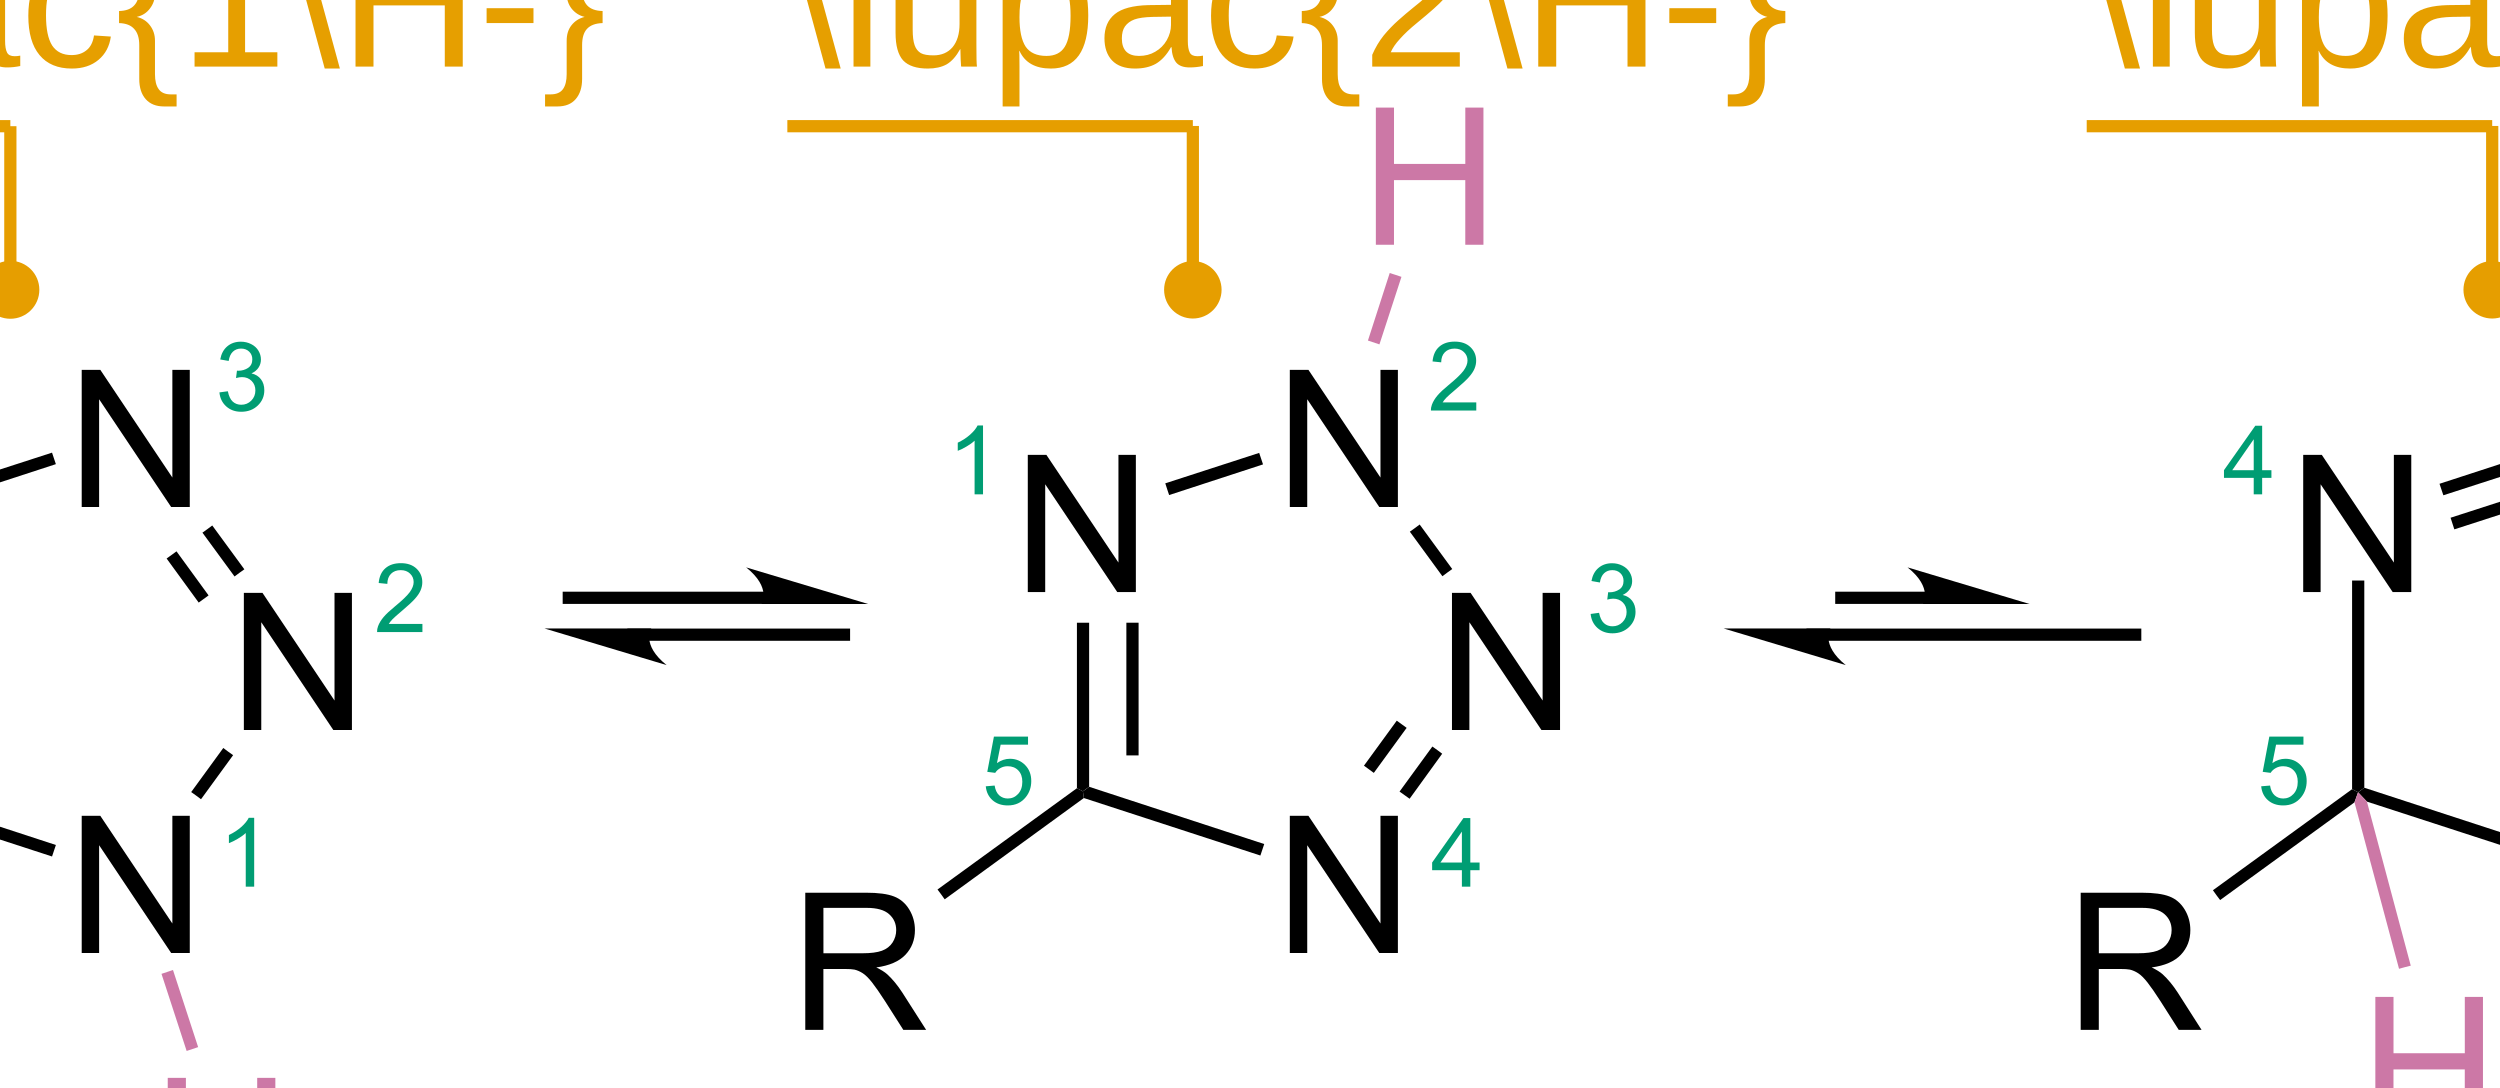
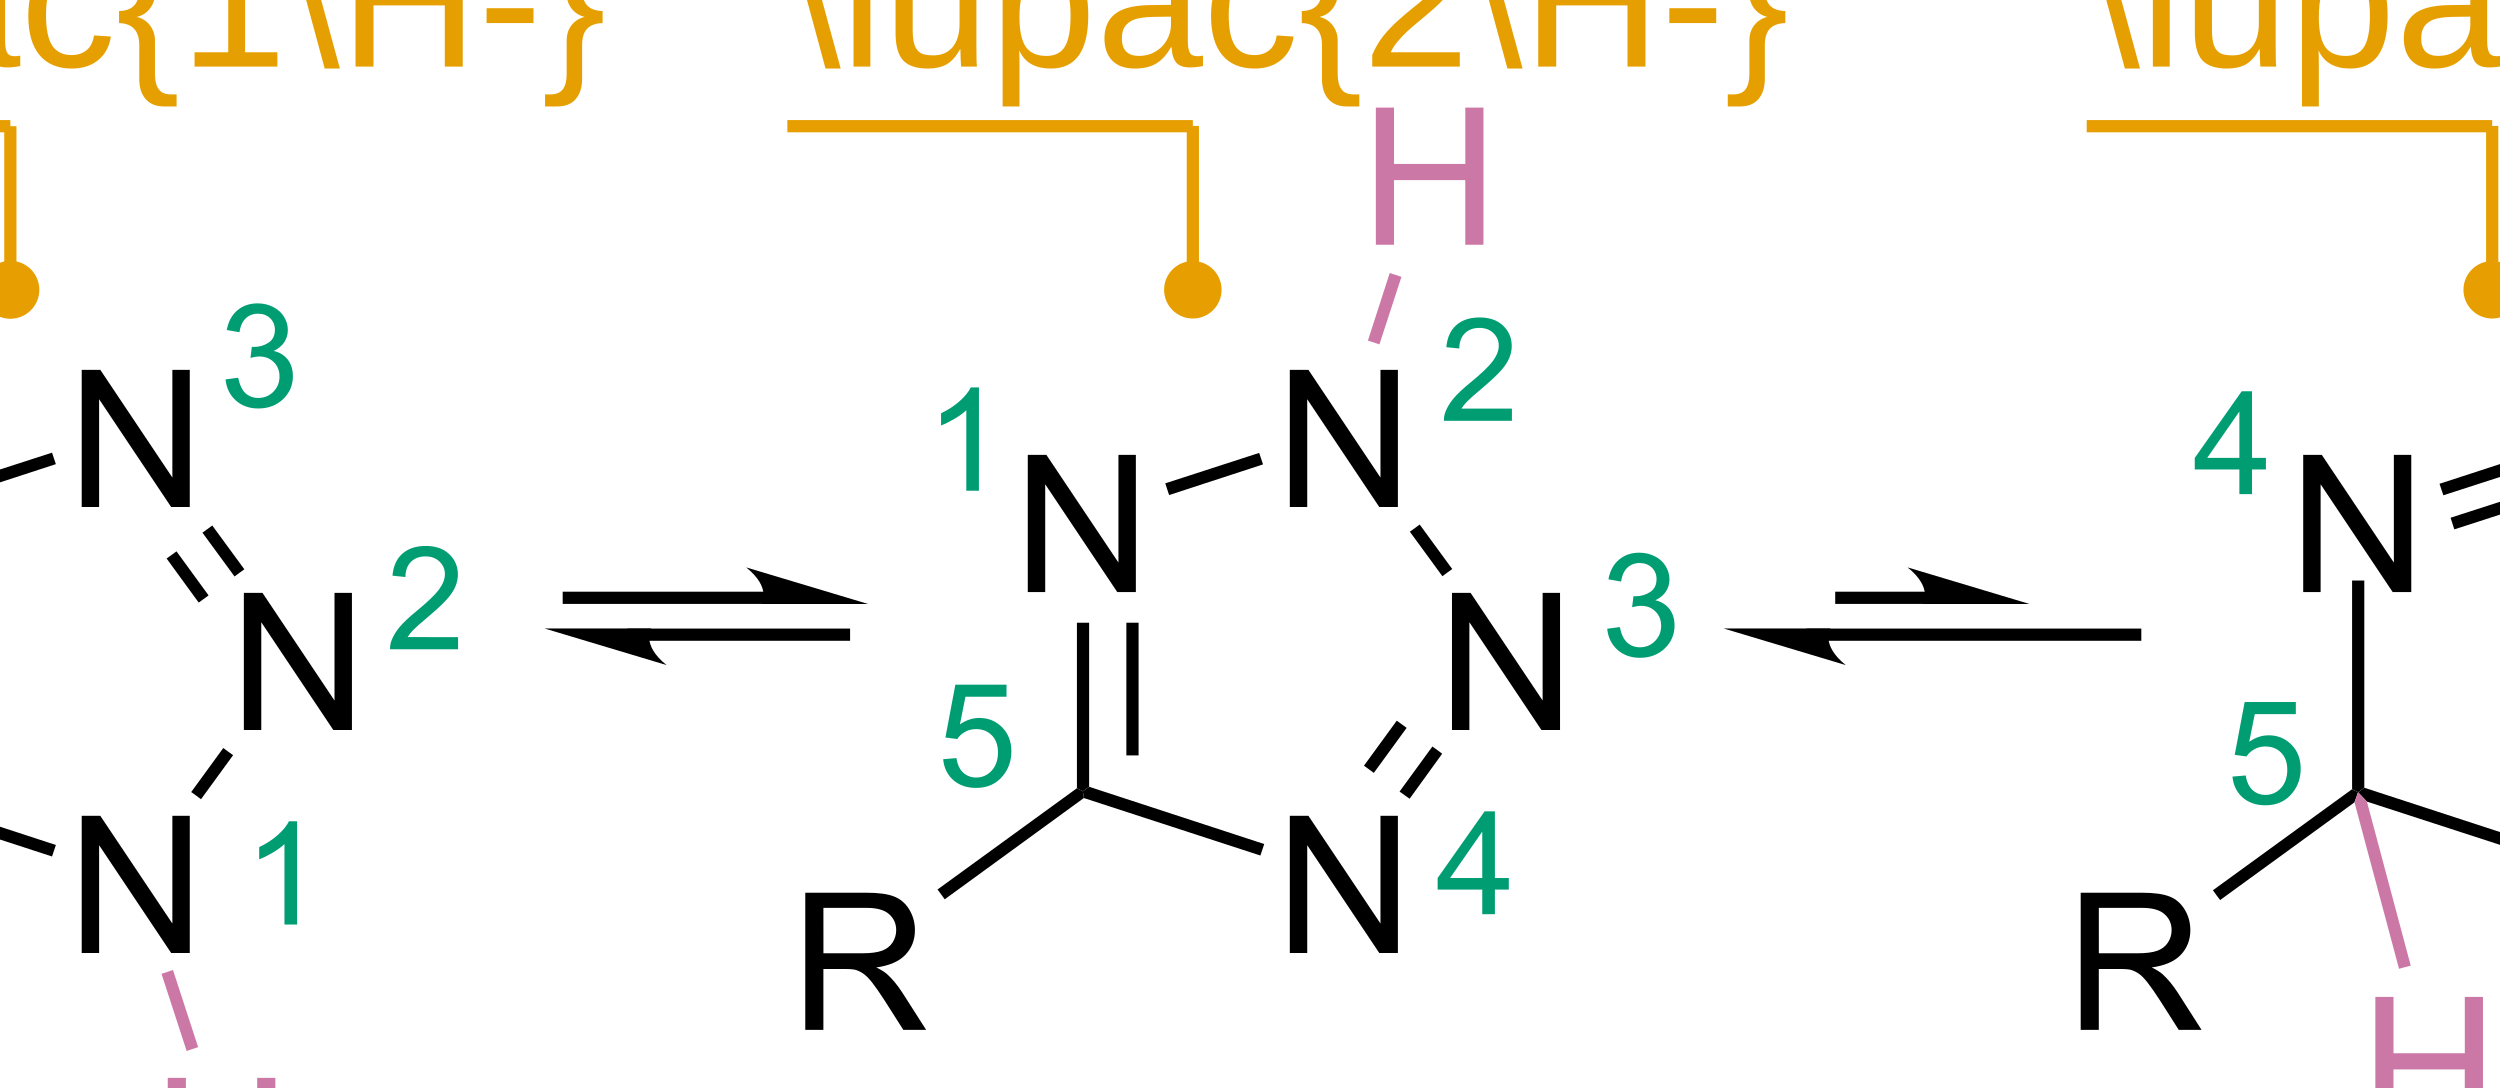
<svg xmlns="http://www.w3.org/2000/svg" viewBox=".56 2.25 139.17 60.55" preserveAspectRatio="xMidYMid" width="100%" height="100%" version="1.1" id="svg374">
  <defs id="defs378" />
  <clipPath id="9599">
    <rect x="0.255" y="0.255" width="139.49" height="769.29" id="rect2" />
  </clipPath>
  <g aria-label="N" style="text-anchor:start;text-rendering:geometricPrecision" id="text9" transform="matrix(1.33333,0,0,1.33333,-23.4502,-11.56488)">
    <path d="m 10.479,35.08 v -5.727 h 0.777 l 3.008,4.496 v -4.496 h 0.727 v 5.727 H 14.214 l -3.008,-4.5 v 4.5 z" style="font-size:8px;font-family:Arial;fill:#000000" id="path1676" />
  </g>
  <g aria-label="N" style="text-anchor:start;text-rendering:geometricPrecision" id="text15" transform="matrix(1.33333,0,0,1.33333,-23.4502,-11.56488)">
    <path d="m 21.419,50.15 v -5.727 h 0.777 l 3.008,4.496 v -4.496 h 0.727 v 5.727 h -0.777 l -3.008,-4.5 v 4.5 z" style="font-size:8px;font-family:Arial;fill:#000000" id="path1679" />
  </g>
  <g aria-label="N" style="text-anchor:start;text-rendering:geometricPrecision" id="text21" transform="matrix(1.33333,0,0,1.33333,-23.4502,-11.56488)">
    <path d="m 28.189,40.84 v -5.727 h 0.777 l 3.008,4.496 v -4.496 h 0.727 V 40.84 H 31.924 l -3.008,-4.5 v 4.5 z" style="font-size:8px;font-family:Arial;fill:#000000" id="path1682" />
  </g>
  <g aria-label="N" style="text-anchor:start;text-rendering:geometricPrecision" id="text27" transform="matrix(1.33333,0,0,1.33333,-23.4502,-11.56488)">
    <path d="m 21.419,31.53 v -5.727 h 0.777 l 3.008,4.496 v -4.496 h 0.727 v 5.727 h -0.777 l -3.008,-4.5 v 4.5 z" style="font-size:8px;font-family:Arial;fill:#000000" id="path1685" />
  </g>
  <path style="fill:#000000;fill-rule:evenodd;stroke:#000000;stroke-width:0;stroke-linejoin:miter;shape-rendering:geometricPrecision" id="path31" d="m -6.757,36.968 v 0 h 0.333 0.347 v 9.133 l -0.347,0.253 -0.333,-0.173 z" />
  <path style="stroke:#000000;stroke-width:0.68;shape-rendering:auto" d="m -3.664,36.968 v 7.387" id="line33" />
  <path style="fill:#000000;fill-rule:evenodd;stroke:#000000;stroke-width:0;stroke-linejoin:miter;shape-rendering:geometricPrecision" id="path36" d="m -6.37,46.728 v 0 l -0.053,-0.373 0.347,-0.253 9.747,3.187 -0.107,0.32 -0.107,0.32 z" />
  <path style="fill:#000000;fill-rule:evenodd;stroke:#000000;stroke-width:0;stroke-linejoin:miter;shape-rendering:geometricPrecision" id="path40" d="m 11.75,46.742 v 0 l -0.267,-0.2 -0.28,-0.2 1.787,-2.453 0.267,0.2 0.28,0.2 z" />
  <path style="fill:#000000;fill-rule:evenodd;stroke:#000000;stroke-width:0;stroke-linejoin:miter;shape-rendering:geometricPrecision" id="path44" d="m 14.163,33.942 v 0 l -0.28,0.2 -0.267,0.2 -1.787,-2.44 0.28,-0.2 0.267,-0.2 z" />
  <path style="stroke:#000000;stroke-width:0.68;shape-rendering:auto" d="M 11.896,35.595 10.11,33.142" id="line46" />
  <path style="fill:#000000;fill-rule:evenodd;stroke:#000000;stroke-width:0;stroke-linejoin:miter;shape-rendering:geometricPrecision" id="path50" d="m 3.456,27.448 v 0 l 0.107,0.32 0.107,0.32 -5.36,1.747 -0.107,-0.32 -0.107,-0.333 z" />
  <g aria-label="R" style="text-anchor:start;text-rendering:geometricPrecision" id="text56" transform="matrix(1.33333,0,0,1.33333,-23.4502,-11.56488)">
    <path d="m 1.189,53.36 v -5.727 h 2.539 q 0.766,0 1.164,0.156 0.398,0.152 0.637,0.543 0.238,0.391 0.238,0.863 0,0.609 -0.395,1.027 -0.395,0.418 -1.219,0.531 0.301,0.145 0.457,0.285 0.332,0.305 0.629,0.762 l 0.996,1.559 H 5.283 L 4.525,52.169 Q 4.193,51.653 3.978,51.38 3.763,51.106 3.591,50.997 3.423,50.887 3.248,50.844 3.119,50.817 2.826,50.817 H 1.947 v 2.543 z M 1.947,50.161 H 3.576 q 0.52,0 0.812,-0.105 0.293,-0.109 0.445,-0.344 0.152,-0.238 0.152,-0.516 0,-0.406 -0.297,-0.668 -0.293,-0.262 -0.93,-0.262 h -1.812 z" style="font-size:8px;font-family:Arial;fill:#000000" id="path1690" />
  </g>
  <path style="fill:#000000;fill-rule:evenodd;stroke:#000000;stroke-width:0;stroke-linejoin:miter;shape-rendering:geometricPrecision" id="path60" d="m -6.757,46.182 v 0 l 0.333,0.173 0.053,0.373 -7.747,5.64 -0.2,-0.28 -0.2,-0.267 z" />
  <g aria-label="N" style="text-anchor:start;text-rendering:geometricPrecision" id="text66" transform="matrix(1.33333,0,0,1.33333,-23.4502,-11.56488)">
    <path d="m 60.919,35.08 v -5.727 h 0.777 l 3.008,4.496 v -4.496 h 0.727 v 5.727 h -0.777 l -3.008,-4.5 v 4.5 z" style="font-size:8px;font-family:Arial;fill:#000000" id="path1693" />
  </g>
  <g aria-label="N" style="text-anchor:start;text-rendering:geometricPrecision" id="text72" transform="matrix(1.33333,0,0,1.33333,-23.4502,-11.56488)">
    <path d="m 71.859,50.15 v -5.727 h 0.777 l 3.008,4.496 v -4.496 h 0.727 v 5.727 H 75.594 l -3.008,-4.5 v 4.5 z" style="font-size:8px;font-family:Arial;fill:#000000" id="path1696" />
  </g>
  <g aria-label="N" style="text-anchor:start;text-rendering:geometricPrecision" id="text78" transform="matrix(1.33333,0,0,1.33333,-23.4502,-11.56488)">
    <path d="m 78.629,40.84 v -5.727 h 0.777 l 3.008,4.496 V 35.113 H 83.141 V 40.84 h -0.777 l -3.008,-4.5 v 4.5 z" style="font-size:8px;font-family:Arial;fill:#000000" id="path1699" />
  </g>
  <g aria-label="N" style="text-anchor:start;text-rendering:geometricPrecision" id="text84" transform="matrix(1.33333,0,0,1.33333,-23.4502,-11.56488)">
    <path d="m 71.859,31.53 v -5.727 h 0.777 l 3.008,4.496 v -4.496 h 0.727 v 5.727 H 75.594 l -3.008,-4.5 v 4.5 z" style="font-size:8px;font-family:Arial;fill:#000000" id="path1702" />
  </g>
  <path style="fill:#000000;fill-rule:evenodd;stroke:#000000;stroke-width:0;stroke-linejoin:miter;shape-rendering:geometricPrecision" id="path101" d="m 79.03,46.715 v 0 l -0.28,-0.2 -0.28,-0.2 1.827,-2.507 0.28,0.2 0.267,0.2 z" />
  <path style="stroke:#000000;stroke-width:0.68;shape-rendering:auto" d="m 76.763,45.075 1.827,-2.507" id="line103" />
  <path style="fill:#000000;fill-rule:evenodd;stroke:#000000;stroke-width:0;stroke-linejoin:miter;shape-rendering:geometricPrecision" id="path107" d="m 81.403,33.928 v 0 l -0.28,0.2 -0.267,0.2 -1.813,-2.48 0.28,-0.2 0.267,-0.2 z" />
  <path style="fill:#000000;fill-rule:evenodd;stroke:#000000;stroke-width:0;stroke-linejoin:miter;shape-rendering:geometricPrecision" id="path111" d="m 70.656,27.462 v 0 l 0.107,0.32 0.107,0.32 -5.227,1.707 -0.107,-0.32 -0.107,-0.333 z" />
  <g aria-label="R" style="text-anchor:start;text-rendering:geometricPrecision" id="text117" transform="matrix(1.33333,0,0,1.33333,-23.4502,-11.56488)">
    <path d="m 51.629,53.36 v -5.727 h 2.539 q 0.766,0 1.164,0.156 0.398,0.152 0.637,0.543 0.238,0.391 0.238,0.863 0,0.609 -0.395,1.027 -0.395,0.418 -1.219,0.531 0.301,0.145 0.457,0.285 0.332,0.305 0.629,0.762 l 0.996,1.559 h -0.953 l -0.758,-1.191 q -0.332,-0.516 -0.547,-0.789 -0.215,-0.273 -0.387,-0.383 -0.168,-0.109 -0.344,-0.152 -0.129,-0.027 -0.422,-0.027 h -0.879 v 2.543 z m 0.758,-3.199 h 1.629 q 0.52,0 0.812,-0.105 0.293,-0.109 0.445,-0.344 0.152,-0.238 0.152,-0.516 0,-0.406 -0.297,-0.668 -0.293,-0.262 -0.93,-0.262 h -1.812 z" style="font-size:8px;font-family:Arial;fill:#000000" id="path1706" />
  </g>
  <g id="Equilibrium Arrow" transform="matrix(1.33333,0,0,1.33333,-23.4502,-11.56488)">
    <path style="stroke:#000000;stroke-width:0.51;shape-rendering:auto" d="M 50.8,35.32 H 41.5" id="line125" />
    <path style="stroke:#000000;stroke-width:0.51;shape-rendering:auto" d="M 53.5,36.86 H 44.2" id="line127" />
  </g>
  <path style="fill:#000000;fill-rule:evenodd;stroke:#000000;stroke-width:0;stroke-linejoin:miter;stroke-miterlimit:5.147;shape-rendering:geometricPrecision" id="path130" stroke-miterlimit="5.147" d="m 48.896,35.875 -6.8,-2.04 c 1.44,1.147 0.853,2.04 0.853,2.04 z" />
  <path style="fill:#000000;fill-rule:evenodd;stroke:#000000;stroke-width:0;stroke-linejoin:miter;stroke-miterlimit:5.147;shape-rendering:geometricPrecision" id="path132" stroke-miterlimit="5.147" d="m 30.87,37.235 6.8,2.04 c -1.44,-1.147 -0.853,-2.04 -0.853,-2.04 z" />
  <path style="fill:#e69e00;stroke:#e69e00;stroke-width:0.68" d="m 2.41,18.382 a 1.273,1.273 0 0 1 -1.273,1.273 1.273,1.273 0 0 1 -1.273,-1.273 1.273,1.273 0 0 1 1.273,-1.273 1.273,1.273 0 0 1 1.273,1.273 z" id="circle135" />
  <path style="stroke:#e69e00;stroke-width:0.68;shape-rendering:auto" d="M 1.136,17.768 V 9.275" id="line138" />
  <path style="stroke:#e69e00;stroke-width:0.68;shape-rendering:auto" d="M 1.136,9.275 H -21.45" id="line140" />
  <path style="fill:#cc78a6;fill-rule:evenodd;stroke:#cc78a6;stroke-width:0;stroke-linejoin:miter;shape-rendering:geometricPrecision" id="path142" d="m 9.55,56.462 v 0 l 0.32,-0.107 0.32,-0.107 1.4,4.293 -0.32,0.107 -0.32,0.107 z" />
  <g aria-label="H" style="text-anchor:start;text-rendering:geometricPrecision" id="text148" transform="matrix(1.33333,0,0,1.33333,-23.4502,-11.56488)">
    <path d="m 25.011,61.09 v -5.727 h 0.758 V 57.715 h 2.977 v -2.352 h 0.758 V 61.09 H 28.745 V 58.391 H 25.768 V 61.09 Z" style="font-size:8px;font-family:Arial;fill:#cc78a6" id="path1714" />
  </g>
  <g aria-label="H" style="text-anchor:start;text-rendering:geometricPrecision" id="text154" transform="matrix(1.33333,0,0,1.33333,-23.4502,-11.56488)">
    <path d="m 75.451,20.58 v -5.727 h 0.758 V 17.205 h 2.977 V 14.853 H 79.943 V 20.58 H 79.185 V 17.881 H 76.208 V 20.58 Z" style="font-size:8px;font-family:Arial;fill:#cc78a6" id="path1717" />
  </g>
  <path style="fill:#cc78a6;fill-rule:evenodd;stroke:#cc78a6;stroke-width:0;stroke-linejoin:miter;shape-rendering:geometricPrecision" id="path158" d="m 77.35,21.422 v 0 l -0.32,-0.107 -0.32,-0.107 1.213,-3.76 0.333,0.107 0.32,0.107 z" />
  <g aria-label="N" style="text-anchor:start;text-rendering:geometricPrecision" id="text164" transform="matrix(1.33333,0,0,1.33333,-23.4502,-11.56488)">
    <path d="m 114.169,35.08 v -5.727 h 0.777 l 3.008,4.496 v -4.496 h 0.727 v 5.727 h -0.777 l -3.008,-4.5 v 4.5 z" style="font-size:8px;font-family:Arial;fill:#000000" id="path1720" />
  </g>
  <g aria-label="N" style="text-anchor:start;text-rendering:geometricPrecision" id="text170" transform="matrix(1.33333,0,0,1.33333,-23.4502,-11.56488)">
    <path d="m 125.109,50.15 v -5.727 h 0.777 l 3.008,4.496 v -4.496 h 0.727 v 5.727 h -0.777 l -3.008,-4.5 v 4.5 z" style="font-size:8px;font-family:Arial;fill:#000000" id="path1723" />
  </g>
  <g aria-label="N" style="text-anchor:start;text-rendering:geometricPrecision" id="text176" transform="matrix(1.33333,0,0,1.33333,-23.4502,-11.56488)">
    <path d="m 131.879,40.84 v -5.727 h 0.777 l 3.008,4.496 v -4.496 h 0.727 V 40.84 h -0.777 l -3.008,-4.5 v 4.5 z" style="font-size:8px;font-family:Arial;fill:#000000" id="path1726" />
  </g>
  <g aria-label="N" style="text-anchor:start;text-rendering:geometricPrecision" id="text182" transform="matrix(1.33333,0,0,1.33333,-23.4502,-11.56488)">
    <path d="m 125.109,31.53 v -5.727 h 0.777 l 3.008,4.496 v -4.496 h 0.727 v 5.727 h -0.777 l -3.008,-4.5 v 4.5 z" style="font-size:8px;font-family:Arial;fill:#000000" id="path1729" />
  </g>
  <path style="fill:#000000;fill-rule:evenodd;stroke:#000000;stroke-width:0;stroke-linejoin:miter;shape-rendering:geometricPrecision" id="path186" d="m 131.496,34.568 v 0 h 0.333 0.347 v 11.533 l -0.347,0.253 -0.333,-0.173 z" />
  <path style="fill:#000000;fill-rule:evenodd;stroke:#000000;stroke-width:0;stroke-linejoin:miter;shape-rendering:geometricPrecision" id="path190" d="m 132.323,46.875 v 0 l -0.493,-0.52 0.347,-0.253 9.76,3.187 -0.107,0.32 -0.107,0.32 z" />
  <path style="fill:#000000;fill-rule:evenodd;stroke:#000000;stroke-width:0;stroke-linejoin:miter;shape-rendering:geometricPrecision" id="path194" d="m 150.003,46.742 v 0 l -0.267,-0.2 -0.28,-0.2 1.787,-2.467 0.28,0.2 0.28,0.2 z" />
  <path style="stroke:#000000;stroke-width:0.68;shape-rendering:auto" d="m 147.749,45.088 1.787,-2.453" id="line196" />
  <path style="fill:#000000;fill-rule:evenodd;stroke:#000000;stroke-width:0;stroke-linejoin:miter;shape-rendering:geometricPrecision" id="path200" d="m 152.416,33.955 v 0 l -0.28,0.2 -0.267,0.2 -1.773,-2.44 0.267,-0.2 0.28,-0.2 z" />
  <path style="fill:#000000;fill-rule:evenodd;stroke:#000000;stroke-width:0;stroke-linejoin:miter;shape-rendering:geometricPrecision" id="path204" d="m 141.723,27.435 v 0 l 0.107,0.333 0.107,0.32 -5.36,1.733 -0.107,-0.32 -0.107,-0.32 z" />
  <path style="stroke:#000000;stroke-width:0.68;shape-rendering:auto" d="m 142.443,29.662 -5.36,1.733" id="line206" />
  <path style="fill:#000000;fill-rule:evenodd;stroke:#000000;stroke-width:0;stroke-linejoin:miter;shape-rendering:geometricPrecision" id="path210" d="m 131.496,46.182 v 0 l 0.333,0.173 -0.2,0.56 -7.48,5.44 -0.2,-0.267 -0.2,-0.28 z" />
  <g aria-label="R" style="text-anchor:start;text-rendering:geometricPrecision" id="text216" transform="matrix(1.33333,0,0,1.33333,-23.4502,-11.56488)">
    <path d="m 104.879,53.36 v -5.727 h 2.539 q 0.766,0 1.164,0.156 0.398,0.152 0.637,0.543 0.238,0.391 0.238,0.863 0,0.609 -0.395,1.027 -0.395,0.418 -1.219,0.531 0.301,0.145 0.457,0.285 0.332,0.305 0.629,0.762 l 0.996,1.559 h -0.953 l -0.758,-1.191 q -0.332,-0.516 -0.547,-0.789 -0.215,-0.273 -0.387,-0.383 -0.168,-0.109 -0.344,-0.152 -0.129,-0.027 -0.422,-0.027 h -0.879 v 2.543 z m 0.758,-3.199 h 1.629 q 0.52,0 0.812,-0.105 0.293,-0.109 0.445,-0.344 0.152,-0.238 0.152,-0.516 0,-0.406 -0.297,-0.668 -0.293,-0.262 -0.93,-0.262 h -1.812 z" style="font-size:8px;font-family:Arial;fill:#000000" id="path1734" />
  </g>
  <g aria-label="H" style="text-anchor:start;text-rendering:geometricPrecision" id="text222" transform="matrix(1.33333,0,0,1.33333,-23.4502,-11.56488)">
    <path d="m 117.181,57.71 v -5.727 h 0.758 v 2.352 h 2.977 v -2.352 h 0.758 v 5.727 H 120.915 V 55.011 h -2.977 v 2.699 z" style="font-size:8px;font-family:Arial;fill:#cc78a6" id="path1737" />
  </g>
  <path style="fill:#cc78a6;fill-rule:evenodd;stroke:#cc78a6;stroke-width:0;stroke-linejoin:miter;shape-rendering:geometricPrecision" id="path226" d="m 131.629,46.915 v 0 l 0.2,-0.56 0.493,0.52 2.44,9.133 -0.32,0.08 -0.333,0.093 z" />
  <path style="fill:#e69e00;stroke:#e69e00;stroke-width:0.68" d="m 68.223,18.382 a 1.26,1.26 0 0 1 -1.26,1.26 1.26,1.26 0 0 1 -1.26,-1.26 1.26,1.26 0 0 1 1.26,-1.26 1.26,1.26 0 0 1 1.26,1.26 z" id="circle238" />
  <path style="stroke:#e69e00;stroke-width:0.68;shape-rendering:auto" d="M 66.963,17.768 V 9.262" id="line242" />
  <path style="stroke:#e69e00;stroke-width:0.68;shape-rendering:auto" d="M 66.963,9.275 H 44.39" id="line244" />
  <path style="fill:#e69e00;stroke:#e69e00;stroke-width:0.68" d="m 140.556,18.382 a 1.26,1.26 0 0 1 -1.26,1.26 1.26,1.26 0 0 1 -1.26,-1.26 1.26,1.26 0 0 1 1.26,-1.26 1.26,1.26 0 0 1 1.26,1.26 z" id="circle254" />
  <path style="stroke:#e69e00;stroke-width:0.68;shape-rendering:auto" d="M 139.296,17.768 V 9.262" id="line258" />
  <path style="stroke:#e69e00;stroke-width:0.68;shape-rendering:auto" d="M 139.296,9.275 H 116.723" id="line260" />
-   <g aria-label="1" style="text-anchor:start;text-rendering:geometricPrecision" id="text272" transform="matrix(1.33333,0,0,1.33333,-23.4502,-11.56488)">
+   <g aria-label="1" style="text-anchor:start;text-rendering:geometricPrecision" id="text272" transform="matrix(1.999995,0,0,1.999995,-40.14061,-41.04143)">
    <path d="m 28.62,47.38 h -0.352 v -2.24 q -0.127,0.121 -0.334,0.242 -0.205,0.121 -0.369,0.182 v -0.34 q 0.295,-0.139 0.516,-0.336 0.221,-0.197 0.312,-0.383 h 0.227 z" style="font-size:4px;font-family:Arial;fill:#009d73" id="path1767" />
  </g>
-   <g aria-label="2" style="text-anchor:start;text-rendering:geometricPrecision" id="text278" transform="matrix(1.33333,0,0,1.33333,-23.4502,-11.56488)">
+   <g aria-label="2" style="text-anchor:start;text-rendering:geometricPrecision" id="text278" transform="matrix(1.999995,0,0,1.999995,-45.22858,-35.10649)">
    <path d="M 35.644,36.412 V 36.75 h -1.893 q -0.004,-0.127 0.041,-0.244 0.072,-0.193 0.23,-0.381 0.16,-0.188 0.461,-0.434 0.467,-0.383 0.631,-0.605 0.164,-0.225 0.164,-0.424 0,-0.209 -0.15,-0.352 -0.148,-0.145 -0.389,-0.145 -0.254,0 -0.406,0.152 -0.152,0.152 -0.154,0.422 l -0.361,-0.037 q 0.037,-0.404 0.279,-0.615 0.242,-0.213 0.65,-0.213 0.412,0 0.652,0.229 0.24,0.229 0.24,0.566 0,0.172 -0.07,0.338 -0.07,0.166 -0.234,0.35 -0.162,0.184 -0.541,0.504 -0.316,0.266 -0.406,0.361 -0.09,0.094 -0.148,0.189 z" style="font-size:4px;font-family:Arial;fill:#009d73" id="path1770" />
  </g>
-   <g aria-label="3" style="text-anchor:start;text-rendering:geometricPrecision" id="text284" transform="matrix(1.33333,0,0,1.33333,-23.4502,-11.56488)">
+   <g aria-label="3" style="text-anchor:start;text-rendering:geometricPrecision" id="text284" transform="matrix(1.999995,0,0,1.999995,-41.22067,-30.11651)">
    <path d="m 27.168,26.744 0.352,-0.047 q 0.061,0.299 0.205,0.432 0.146,0.131 0.355,0.131 0.248,0 0.418,-0.172 0.172,-0.172 0.172,-0.426 0,-0.242 -0.158,-0.398 -0.158,-0.158 -0.402,-0.158 -0.1,0 -0.248,0.039 l 0.039,-0.309 q 0.035,0.004 0.057,0.004 0.225,0 0.404,-0.117 0.18,-0.117 0.18,-0.361 0,-0.193 -0.131,-0.32 -0.131,-0.127 -0.338,-0.127 -0.205,0 -0.342,0.129 -0.137,0.129 -0.176,0.387 l -0.352,-0.062 q 0.064,-0.354 0.293,-0.547 0.229,-0.195 0.568,-0.195 0.234,0 0.432,0.102 0.197,0.1 0.301,0.273 0.105,0.174 0.105,0.369 0,0.186 -0.1,0.338 -0.1,0.152 -0.295,0.242 0.254,0.059 0.395,0.244 0.141,0.184 0.141,0.461 0,0.375 -0.273,0.637 -0.273,0.26 -0.691,0.26 -0.377,0 -0.627,-0.225 -0.248,-0.225 -0.283,-0.582 z" style="font-size:4px;font-family:Arial;fill:#009d73" id="path1773" />
  </g>
-   <g aria-label="4" style="text-anchor:start;text-rendering:geometricPrecision" id="text290" transform="matrix(1.33333,0,0,1.33333,-23.4502,-11.56488)">
+   <g aria-label="4" style="text-anchor:start;text-rendering:geometricPrecision" id="text290" transform="matrix(1.999995,0,0,1.999995,-29.35073,-32.05024)">
    <path d="M 8.233,31 V 30.314 H 6.991 v -0.322 l 1.307,-1.855 h 0.287 v 1.855 h 0.387 v 0.322 H 8.585 V 31 Z m 0,-1.008 v -1.291 l -0.896,1.291 z" style="font-size:4px;font-family:Arial;fill:#009d73" id="path1776" />
  </g>
-   <g aria-label="5" style="text-anchor:start;text-rendering:geometricPrecision" id="text296" transform="matrix(1.33333,0,0,1.33333,-23.4502,-11.56488)">
+   <g aria-label="5" style="text-anchor:start;text-rendering:geometricPrecision" id="text296" transform="matrix(1.999995,0,0,1.999995,-29.97363,-40.89948)">
    <path d="m 8.546,43.19 0.369,-0.031 q 0.041,0.27 0.189,0.406 0.15,0.135 0.361,0.135 0.254,0 0.43,-0.191 0.176,-0.191 0.176,-0.508 0,-0.301 -0.17,-0.475 -0.168,-0.174 -0.441,-0.174 -0.17,0 -0.307,0.078 -0.137,0.076 -0.215,0.199 L 8.609,42.586 8.886,41.116 h 1.424 v 0.336 H 9.167 l -0.154,0.77 q 0.258,-0.18 0.541,-0.18 0.375,0 0.633,0.26 0.258,0.26 0.258,0.668 0,0.389 -0.227,0.672 -0.275,0.348 -0.752,0.348 -0.391,0 -0.639,-0.219 -0.246,-0.219 -0.281,-0.58 z" style="font-size:4px;font-family:Arial;fill:#009d73" id="path1779" />
  </g>
-   <g aria-label="4" style="text-anchor:start;text-rendering:geometricPrecision" id="text302" transform="matrix(1.33333,0,0,1.33333,-23.4502,-11.56488)">
-     <path d="m 79.043,47.38 v -0.686 h -1.242 v -0.322 l 1.307,-1.855 h 0.287 v 1.855 h 0.387 v 0.322 h -0.387 v 0.686 z m 0,-1.008 v -1.291 l -0.896,1.291 z" style="font-size:4px;font-family:Arial;fill:#009d73" id="path1782" />
+   <g aria-label="4" style="text-anchor:start;text-rendering:geometricPrecision" id="text302" transform="matrix(1.999995,0,0,1.999995,-75.97741,-42.19705)">
+     <path d="m 79.526,47.67 v -0.686 h -1.242 v -0.322 l 1.307,-1.855 h 0.287 v 1.855 h 0.387 v 0.322 h -0.387 v 0.686 z m 0,-1.008 v -1.291 l -0.896,1.291 z" style="font-size:4px;font-family:Arial;fill:#009d73" id="path1782" />
  </g>
-   <g aria-label="3" style="text-anchor:start;text-rendering:geometricPrecision" id="text308" transform="matrix(1.33333,0,0,1.33333,-23.4502,-11.56488)">
+   <g aria-label="3" style="text-anchor:start;text-rendering:geometricPrecision" id="text308" transform="matrix(1.999995,0,0,1.999995,-78.80736,-34.73683)">
    <path d="m 84.418,35.994 0.352,-0.047 q 0.061,0.299 0.205,0.432 0.146,0.131 0.355,0.131 0.248,0 0.418,-0.172 0.172,-0.172 0.172,-0.426 0,-0.242 -0.158,-0.398 -0.158,-0.158 -0.402,-0.158 -0.1,0 -0.248,0.039 l 0.039,-0.309 q 0.035,0.004 0.057,0.004 0.225,0 0.404,-0.117 0.18,-0.117 0.18,-0.361 0,-0.193 -0.131,-0.32 -0.131,-0.127 -0.338,-0.127 -0.205,0 -0.342,0.129 -0.137,0.129 -0.176,0.387 l -0.352,-0.062 q 0.064,-0.354 0.293,-0.547 0.229,-0.195 0.568,-0.195 0.234,0 0.432,0.102 0.197,0.1 0.301,0.273 0.105,0.174 0.105,0.369 0,0.186 -0.1,0.338 -0.1,0.152 -0.295,0.242 0.254,0.059 0.395,0.244 0.141,0.184 0.141,0.461 0,0.375 -0.273,0.637 -0.273,0.26 -0.691,0.26 -0.377,0 -0.627,-0.225 -0.248,-0.225 -0.283,-0.582 z" style="font-size:4px;font-family:Arial;fill:#009d73" id="path1785" />
  </g>
-   <g aria-label="2" style="text-anchor:start;text-rendering:geometricPrecision" id="text314" transform="matrix(1.33333,0,0,1.33333,-23.4502,-11.56488)">
+   <g aria-label="2" style="text-anchor:start;text-rendering:geometricPrecision" id="text314" transform="matrix(1.999995,0,0,1.999995,-74.56184,-29.32642)">
    <path d="M 79.644,27.162 V 27.5 h -1.893 q -0.004,-0.127 0.041,-0.244 0.072,-0.193 0.23,-0.381 0.16,-0.188 0.461,-0.434 0.467,-0.383 0.631,-0.605 0.164,-0.225 0.164,-0.424 0,-0.209 -0.15,-0.352 -0.148,-0.145 -0.389,-0.145 -0.254,0 -0.406,0.152 -0.152,0.152 -0.154,0.422 l -0.361,-0.037 q 0.037,-0.404 0.279,-0.615 0.242,-0.213 0.65,-0.213 0.412,0 0.652,0.229 0.24,0.229 0.24,0.566 0,0.172 -0.07,0.338 -0.07,0.166 -0.234,0.35 -0.162,0.184 -0.541,0.504 -0.316,0.266 -0.406,0.361 -0.09,0.094 -0.148,0.189 z" style="font-size:4px;font-family:Arial;fill:#009d73" id="path1788" />
  </g>
-   <g aria-label="1" style="text-anchor:start;text-rendering:geometricPrecision" id="text320" transform="matrix(1.33333,0,0,1.33333,-23.4502,-11.56488)">
-     <path d="m 59.05,31 h -0.352 v -2.24 q -0.127,0.121 -0.334,0.242 -0.205,0.121 -0.369,0.182 V 28.844 q 0.295,-0.139 0.516,-0.336 0.221,-0.197 0.312,-0.383 h 0.227 z" style="font-size:4px;font-family:Arial;fill:#009d73" id="path1791" />
+   <g aria-label="1" style="text-anchor:start;text-rendering:geometricPrecision" id="text320" transform="matrix(1.999995,0,0,1.999995,-62.46536,-31.27317)">
+     <path d="M 58.76,30.42 H 58.409 V 28.18 q -0.127,0.121 -0.334,0.242 -0.205,0.121 -0.369,0.182 v -0.34 q 0.295,-0.139 0.516,-0.336 0.221,-0.197 0.312,-0.383 h 0.227 z" style="font-size:4px;font-family:Arial;fill:#009d73" id="path1791" />
  </g>
-   <g aria-label="5" style="text-anchor:start;text-rendering:geometricPrecision" id="text326" transform="matrix(1.33333,0,0,1.33333,-23.4502,-11.56488)">
+   <g aria-label="5" style="text-anchor:start;text-rendering:geometricPrecision" id="text326" transform="matrix(1.999995,0,0,1.999995,-65.26654,-41.86594)">
    <path d="m 59.166,43.19 0.369,-0.031 q 0.041,0.27 0.189,0.406 0.15,0.135 0.361,0.135 0.254,0 0.43,-0.191 0.176,-0.191 0.176,-0.508 0,-0.301 -0.17,-0.475 -0.168,-0.174 -0.441,-0.174 -0.17,0 -0.307,0.078 -0.137,0.076 -0.215,0.199 l -0.33,-0.043 0.277,-1.471 h 1.424 v 0.336 h -1.143 l -0.154,0.77 q 0.258,-0.18 0.541,-0.18 0.375,0 0.633,0.26 0.258,0.26 0.258,0.668 0,0.389 -0.227,0.672 -0.275,0.348 -0.752,0.348 -0.391,0 -0.639,-0.219 -0.246,-0.219 -0.281,-0.58 z" style="font-size:4px;font-family:Arial;fill:#009d73" id="path1794" />
  </g>
-   <g aria-label="1" style="text-anchor:start;text-rendering:geometricPrecision" id="text332" transform="matrix(1.33333,0,0,1.33333,-23.4502,-11.56488)">
+   <g aria-label="1" style="text-anchor:start;text-rendering:geometricPrecision" id="text332" transform="matrix(1.999995,0,0,1.999995,-110.0722,-42.19314)">
    <path d="m 132.49,47.38 h -0.352 v -2.24 q -0.127,0.121 -0.334,0.242 -0.205,0.121 -0.369,0.182 v -0.34 q 0.295,-0.139 0.516,-0.336 0.221,-0.197 0.312,-0.383 h 0.227 z" style="font-size:4px;font-family:Arial;fill:#009d73" id="path1797" />
  </g>
-   <g aria-label="2" style="text-anchor:start;text-rendering:geometricPrecision" id="text338" transform="matrix(1.33333,0,0,1.33333,-23.4502,-11.56488)">
+   <g aria-label="2" style="text-anchor:start;text-rendering:geometricPrecision" id="text338" transform="matrix(1.999995,0,0,1.999995,-115.2482,-35.10649)">
    <path d="M 139.514,36.412 V 36.75 h -1.893 q -0.004,-0.127 0.041,-0.244 0.072,-0.193 0.23,-0.381 0.16,-0.188 0.461,-0.434 0.467,-0.383 0.631,-0.605 0.164,-0.225 0.164,-0.424 0,-0.209 -0.15,-0.352 -0.148,-0.145 -0.389,-0.145 -0.254,0 -0.406,0.152 -0.152,0.152 -0.154,0.422 l -0.361,-0.037 q 0.037,-0.404 0.279,-0.615 0.242,-0.213 0.65,-0.213 0.412,0 0.652,0.229 0.24,0.229 0.24,0.566 0,0.172 -0.07,0.338 -0.07,0.166 -0.234,0.35 -0.162,0.184 -0.541,0.504 -0.316,0.266 -0.406,0.361 -0.09,0.094 -0.148,0.189 z" style="font-size:4px;font-family:Arial;fill:#009d73" id="path1800" />
  </g>
-   <g aria-label="3" style="text-anchor:start;text-rendering:geometricPrecision" id="text344" transform="matrix(1.33333,0,0,1.33333,-23.4502,-11.56488)">
+   <g aria-label="3" style="text-anchor:start;text-rendering:geometricPrecision" id="text344" transform="matrix(1.999995,0,0,1.999995,-110.6619,-29.24767)">
    <path d="m 131.048,26.744 0.352,-0.047 q 0.06,0.299 0.205,0.432 0.146,0.131 0.355,0.131 0.248,0 0.418,-0.172 0.172,-0.172 0.172,-0.426 0,-0.242 -0.158,-0.398 -0.158,-0.158 -0.402,-0.158 -0.1,0 -0.248,0.039 l 0.039,-0.309 q 0.035,0.004 0.057,0.004 0.225,0 0.404,-0.117 0.18,-0.117 0.18,-0.361 0,-0.193 -0.131,-0.32 -0.131,-0.127 -0.338,-0.127 -0.205,0 -0.342,0.129 -0.137,0.129 -0.176,0.387 l -0.352,-0.062 q 0.064,-0.354 0.293,-0.547 0.229,-0.195 0.568,-0.195 0.234,0 0.432,0.102 0.197,0.1 0.301,0.273 0.105,0.174 0.105,0.369 0,0.186 -0.1,0.338 -0.1,0.152 -0.295,0.242 0.254,0.059 0.395,0.244 0.141,0.184 0.141,0.461 0,0.375 -0.273,0.637 -0.273,0.26 -0.691,0.26 -0.377,0 -0.627,-0.225 -0.248,-0.225 -0.283,-0.582 z" style="font-size:4px;font-family:Arial;fill:#009d73" id="path1803" />
  </g>
-   <g aria-label="4" style="text-anchor:start;text-rendering:geometricPrecision" id="text350" transform="matrix(1.33333,0,0,1.33333,-23.4502,-11.56488)">
+   <g aria-label="4" style="text-anchor:start;text-rendering:geometricPrecision" id="text350" transform="matrix(1.999995,0,0,1.999995,-98.98381,-32.24353)">
    <path d="m 112.103,31 v -0.686 h -1.242 v -0.322 l 1.307,-1.855 h 0.287 v 1.855 h 0.387 v 0.322 h -0.387 V 31 Z m 0,-1.008 v -1.291 l -0.896,1.291 z" style="font-size:4px;font-family:Arial;fill:#009d73" id="path1806" />
  </g>
-   <g aria-label="5" style="text-anchor:start;text-rendering:geometricPrecision" id="text356" transform="matrix(1.33333,0,0,1.33333,-23.4502,-11.56488)">
-     <path d="m 112.416,43.19 0.369,-0.031 q 0.041,0.27 0.189,0.406 0.15,0.135 0.361,0.135 0.254,0 0.43,-0.191 0.176,-0.191 0.176,-0.508 0,-0.301 -0.17,-0.475 -0.168,-0.174 -0.441,-0.174 -0.17,0 -0.307,0.078 -0.137,0.076 -0.215,0.199 l -0.33,-0.043 0.277,-1.471 h 1.424 v 0.336 h -1.143 l -0.154,0.77 q 0.258,-0.18 0.541,-0.18 0.375,0 0.633,0.26 0.258,0.26 0.258,0.668 0,0.389 -0.227,0.672 -0.275,0.348 -0.752,0.348 -0.391,0 -0.639,-0.219 -0.246,-0.219 -0.281,-0.58 z" style="font-size:4px;font-family:Arial;fill:#009d73" id="path1809" />
+   <g aria-label="5" style="text-anchor:start;text-rendering:geometricPrecision" id="text356" transform="matrix(1.999995,0,0,1.999995,-99.02683,-39.93302)">
+     <path d="m 111.933,42.707 0.369,-0.031 q 0.041,0.27 0.189,0.406 0.15,0.135 0.361,0.135 0.254,0 0.43,-0.191 0.176,-0.191 0.176,-0.508 0,-0.301 -0.17,-0.475 -0.168,-0.174 -0.441,-0.174 -0.17,0 -0.307,0.078 -0.137,0.076 -0.215,0.199 l -0.33,-0.043 0.277,-1.471 h 1.424 v 0.336 h -1.143 l -0.154,0.77 q 0.258,-0.18 0.541,-0.18 0.375,0 0.633,0.26 0.258,0.26 0.258,0.668 0,0.389 -0.227,0.672 -0.275,0.348 -0.752,0.348 -0.391,0 -0.639,-0.219 -0.246,-0.219 -0.281,-0.58 z" style="font-size:4px;font-family:Arial;fill:#009d73" id="path1809" />
  </g>
  <g id="g364" transform="matrix(1.33333,0,0,1.33333,-23.4502,-11.56488)">
    <path style="stroke:#000000;stroke-width:0.51;shape-rendering:auto" d="m 93.43,36.86 h 13.98" id="line360" />
    <path style="stroke:#000000;stroke-width:0.51;shape-rendering:auto" d="m 94.63,35.32 h 4.66" id="line362" />
  </g>
  <path style="fill:#000000;fill-rule:evenodd;stroke:#000000;stroke-width:0;stroke-linejoin:miter;stroke-miterlimit:5.147;shape-rendering:geometricPrecision" id="path366" stroke-miterlimit="5.147" d="m 96.51,37.235 6.8,2.04 c -1.427,-1.147 -0.853,-2.04 -0.853,-2.04 z" />
  <path style="fill:#000000;fill-rule:evenodd;stroke:#000000;stroke-width:0;stroke-linejoin:miter;stroke-miterlimit:5.147;shape-rendering:geometricPrecision" id="path368" stroke-miterlimit="5.147" d="m 113.549,35.875 -6.8,-2.04 c 1.44,1.147 0.853,2.04 0.853,2.04 z" />
  <text x="-21.45" y="5.958" font-style="normal" font-weight="normal" font-size="160px" id="text110" style="font-style:normal;font-weight:normal;font-size:10.667px;font-family:Arial;fill:#e69f00;stroke:none;stroke-width:0.067">\iupac{1\H-}</text>
  <text x="44.39" y="5.958" font-style="normal" font-weight="normal" font-size="160px" id="text120" style="font-style:normal;font-weight:normal;font-size:10.667px;font-family:Arial;fill:#e69f00;stroke:none;stroke-width:0.067">\iupac{2\H-}</text>
  <text x="116.723" y="5.958" font-style="normal" font-weight="normal" font-size="160px" id="text130" style="font-style:normal;font-weight:normal;font-size:10.667px;font-family:Arial;fill:#e69f00;stroke:none;stroke-width:0.067">\iupac{5\H-}</text>
  <text xml:space="preserve" style="font-style:normal;font-weight:normal;font-size:10.667px;line-height:1.25;font-family:sans-serif;text-align:start;letter-spacing:0px;word-spacing:0px;text-anchor:start;fill:#000000;fill-opacity:1;stroke:none" x="-22.23" y="74.367" id="text1003">
    <tspan id="tspan1001" x="-22.23" y="74.367">\cmpd{tetrazole.1h}</tspan>
  </text>
  <text xml:space="preserve" style="font-style:normal;font-weight:normal;font-size:10.667px;line-height:1.25;font-family:sans-serif;text-align:start;letter-spacing:0px;word-spacing:0px;text-anchor:start;fill:#000000;fill-opacity:1;stroke:none" x="45.024" y="74.367" id="text1003-3">
    <tspan id="tspan1001-2" x="45.024" y="74.367">\cmpd{tetrazole.2h}</tspan>
  </text>
  <text xml:space="preserve" style="font-style:normal;font-weight:normal;font-size:10.667px;line-height:1.25;font-family:sans-serif;text-align:start;letter-spacing:0px;word-spacing:0px;text-anchor:start;fill:#000000;fill-opacity:1;stroke:none" x="116.023" y="74.367" id="text1003-3-2">
    <tspan id="tspan1001-2-5" x="116.023" y="74.367">\cmpd{tetrazole.5h}</tspan>
  </text>
  <path style="fill:#000000;fill-rule:evenodd;stroke:#000000;stroke-width:0;stroke-linejoin:miter;shape-rendering:geometricPrecision" id="path31-2" d="m 60.51,36.915 v 0 h 0.333 0.347 v 9.133 l -0.347,0.253 -0.333,-0.173 z" />
  <path style="stroke:#000000;stroke-width:0.68;shape-rendering:auto" d="M 63.603,36.915 V 44.302" id="line33-8" />
  <path style="fill:#000000;fill-rule:evenodd;stroke:#000000;stroke-width:0;stroke-linejoin:miter;shape-rendering:geometricPrecision" id="path36-7" d="m 60.896,46.675 v 0 l -0.053,-0.373 0.347,-0.253 9.747,3.187 -0.107,0.32 -0.107,0.32 z" />
  <path style="fill:#000000;fill-rule:evenodd;stroke:#000000;stroke-width:0;stroke-linejoin:miter;shape-rendering:geometricPrecision" id="path60-6" d="m 60.51,46.128 v 0 l 0.333,0.173 0.053,0.373 -7.747,5.64 -0.2,-0.28 -0.2,-0.267 z" />
</svg>
